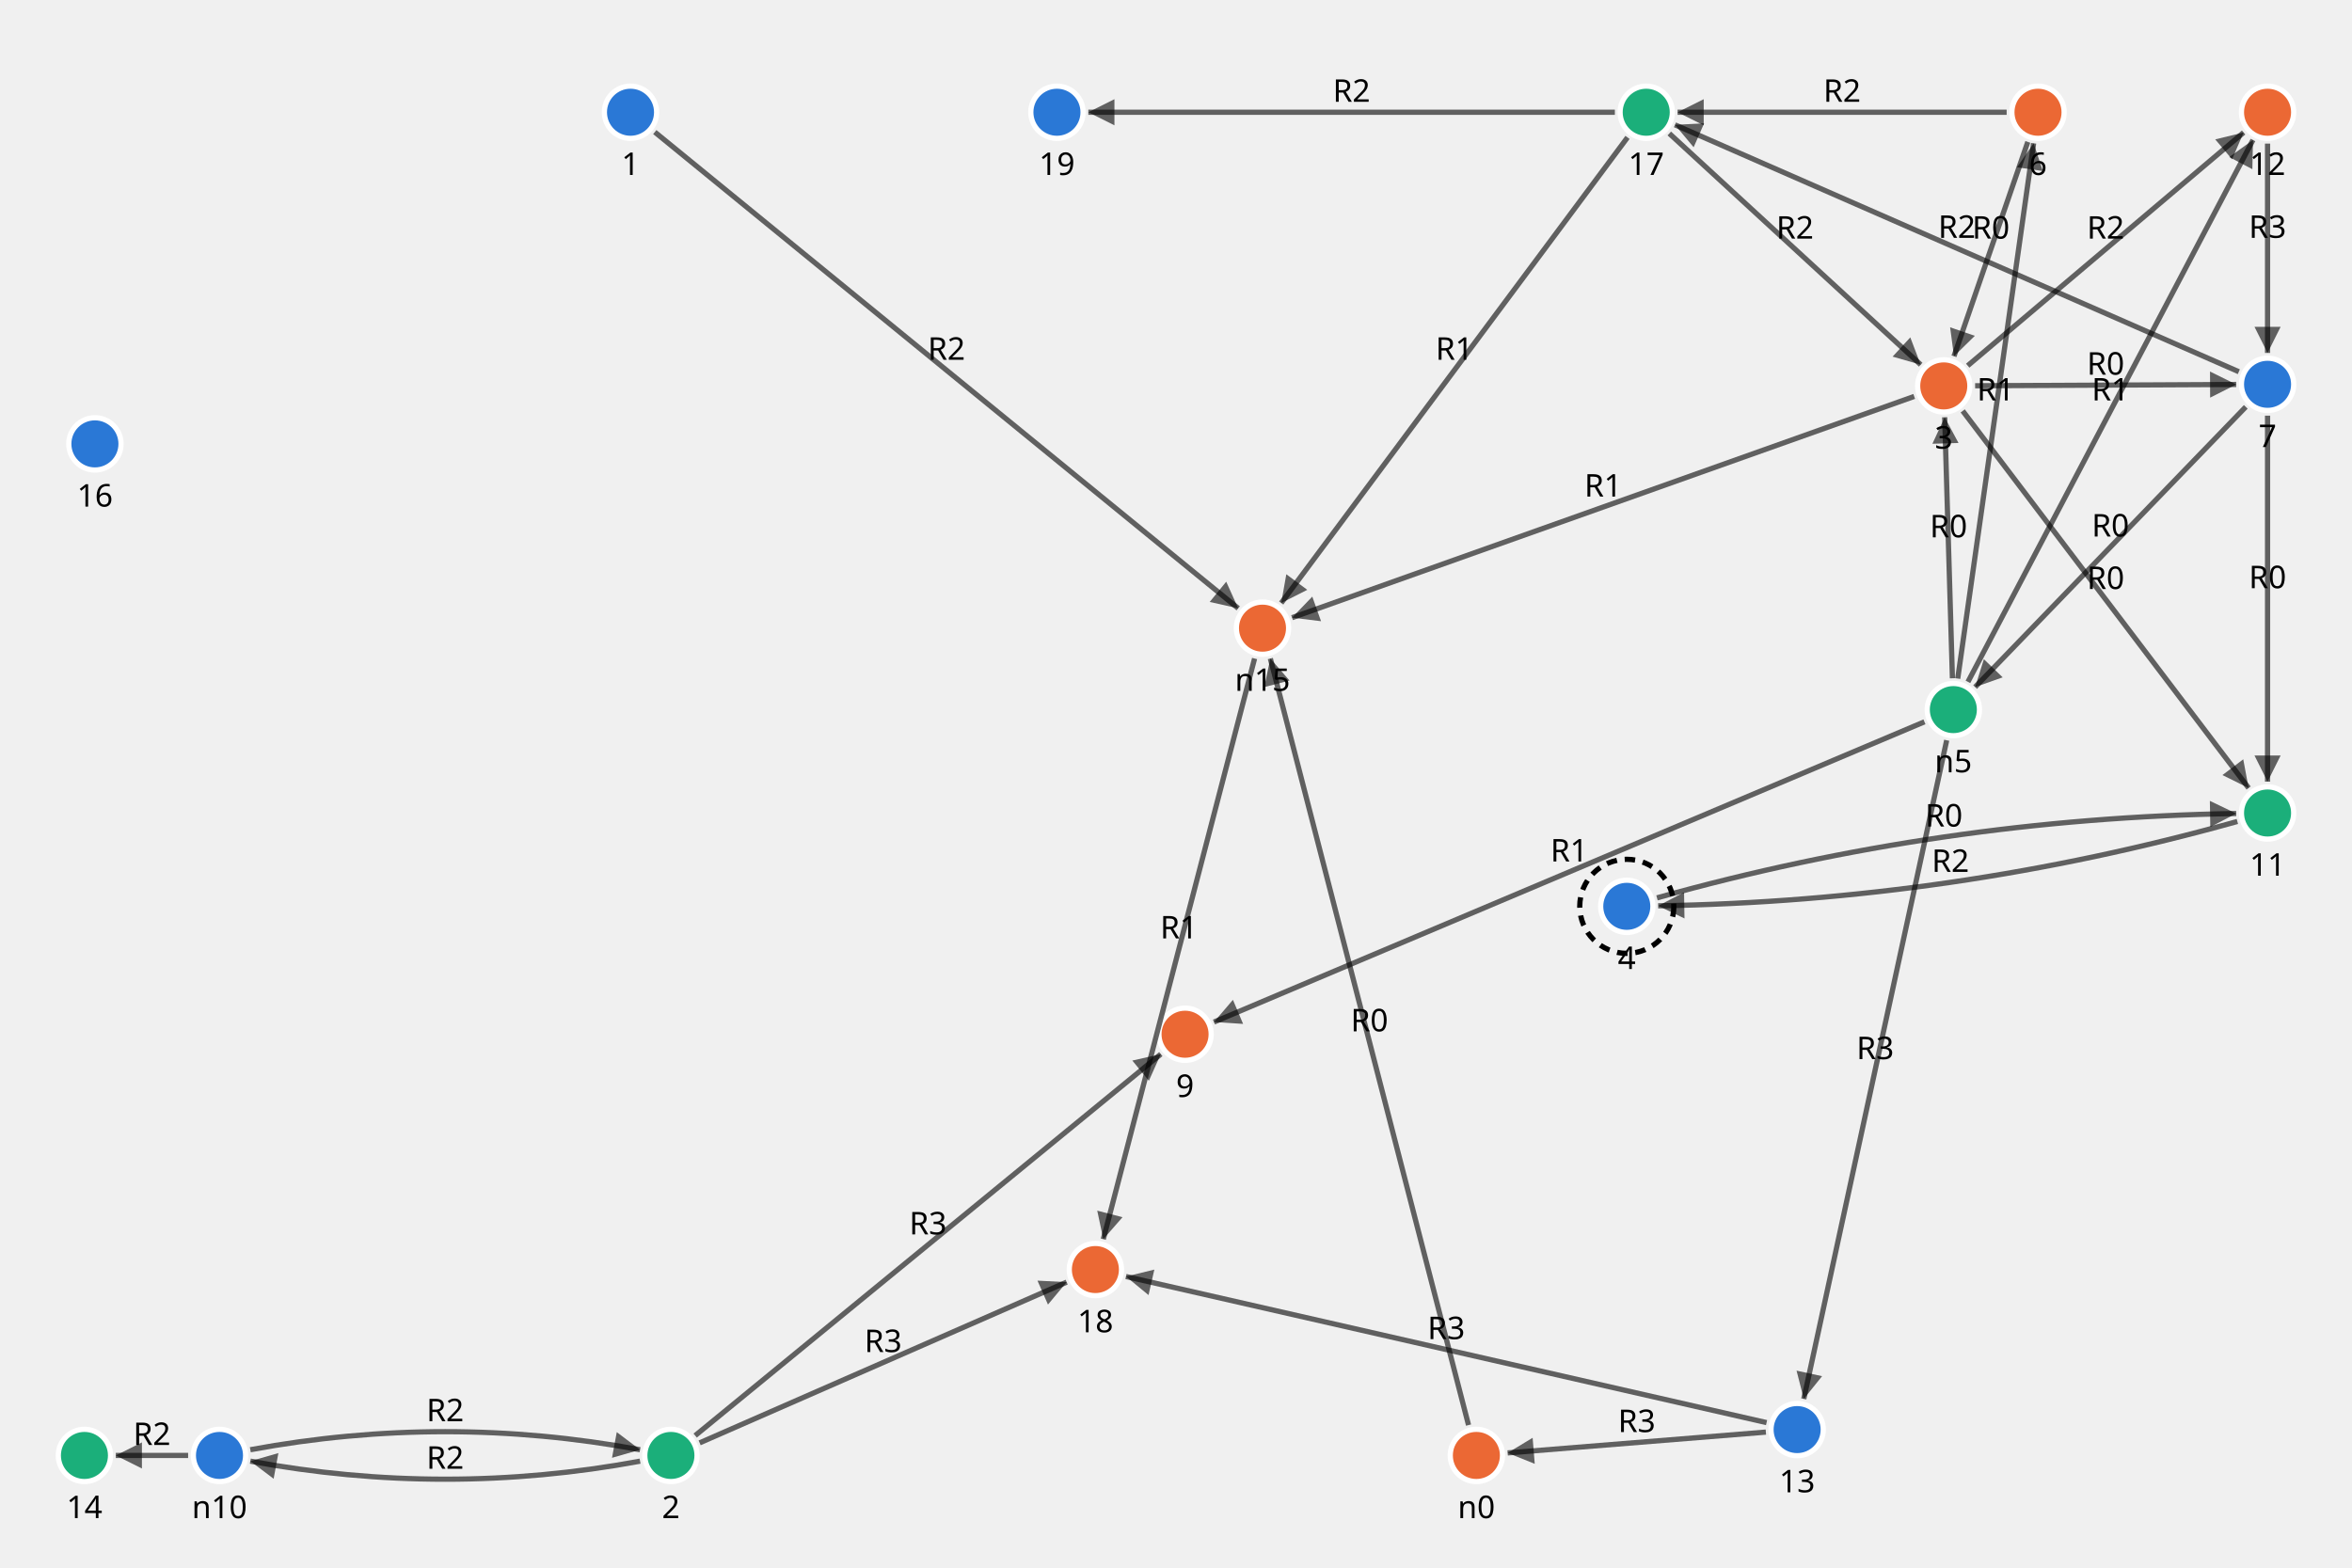
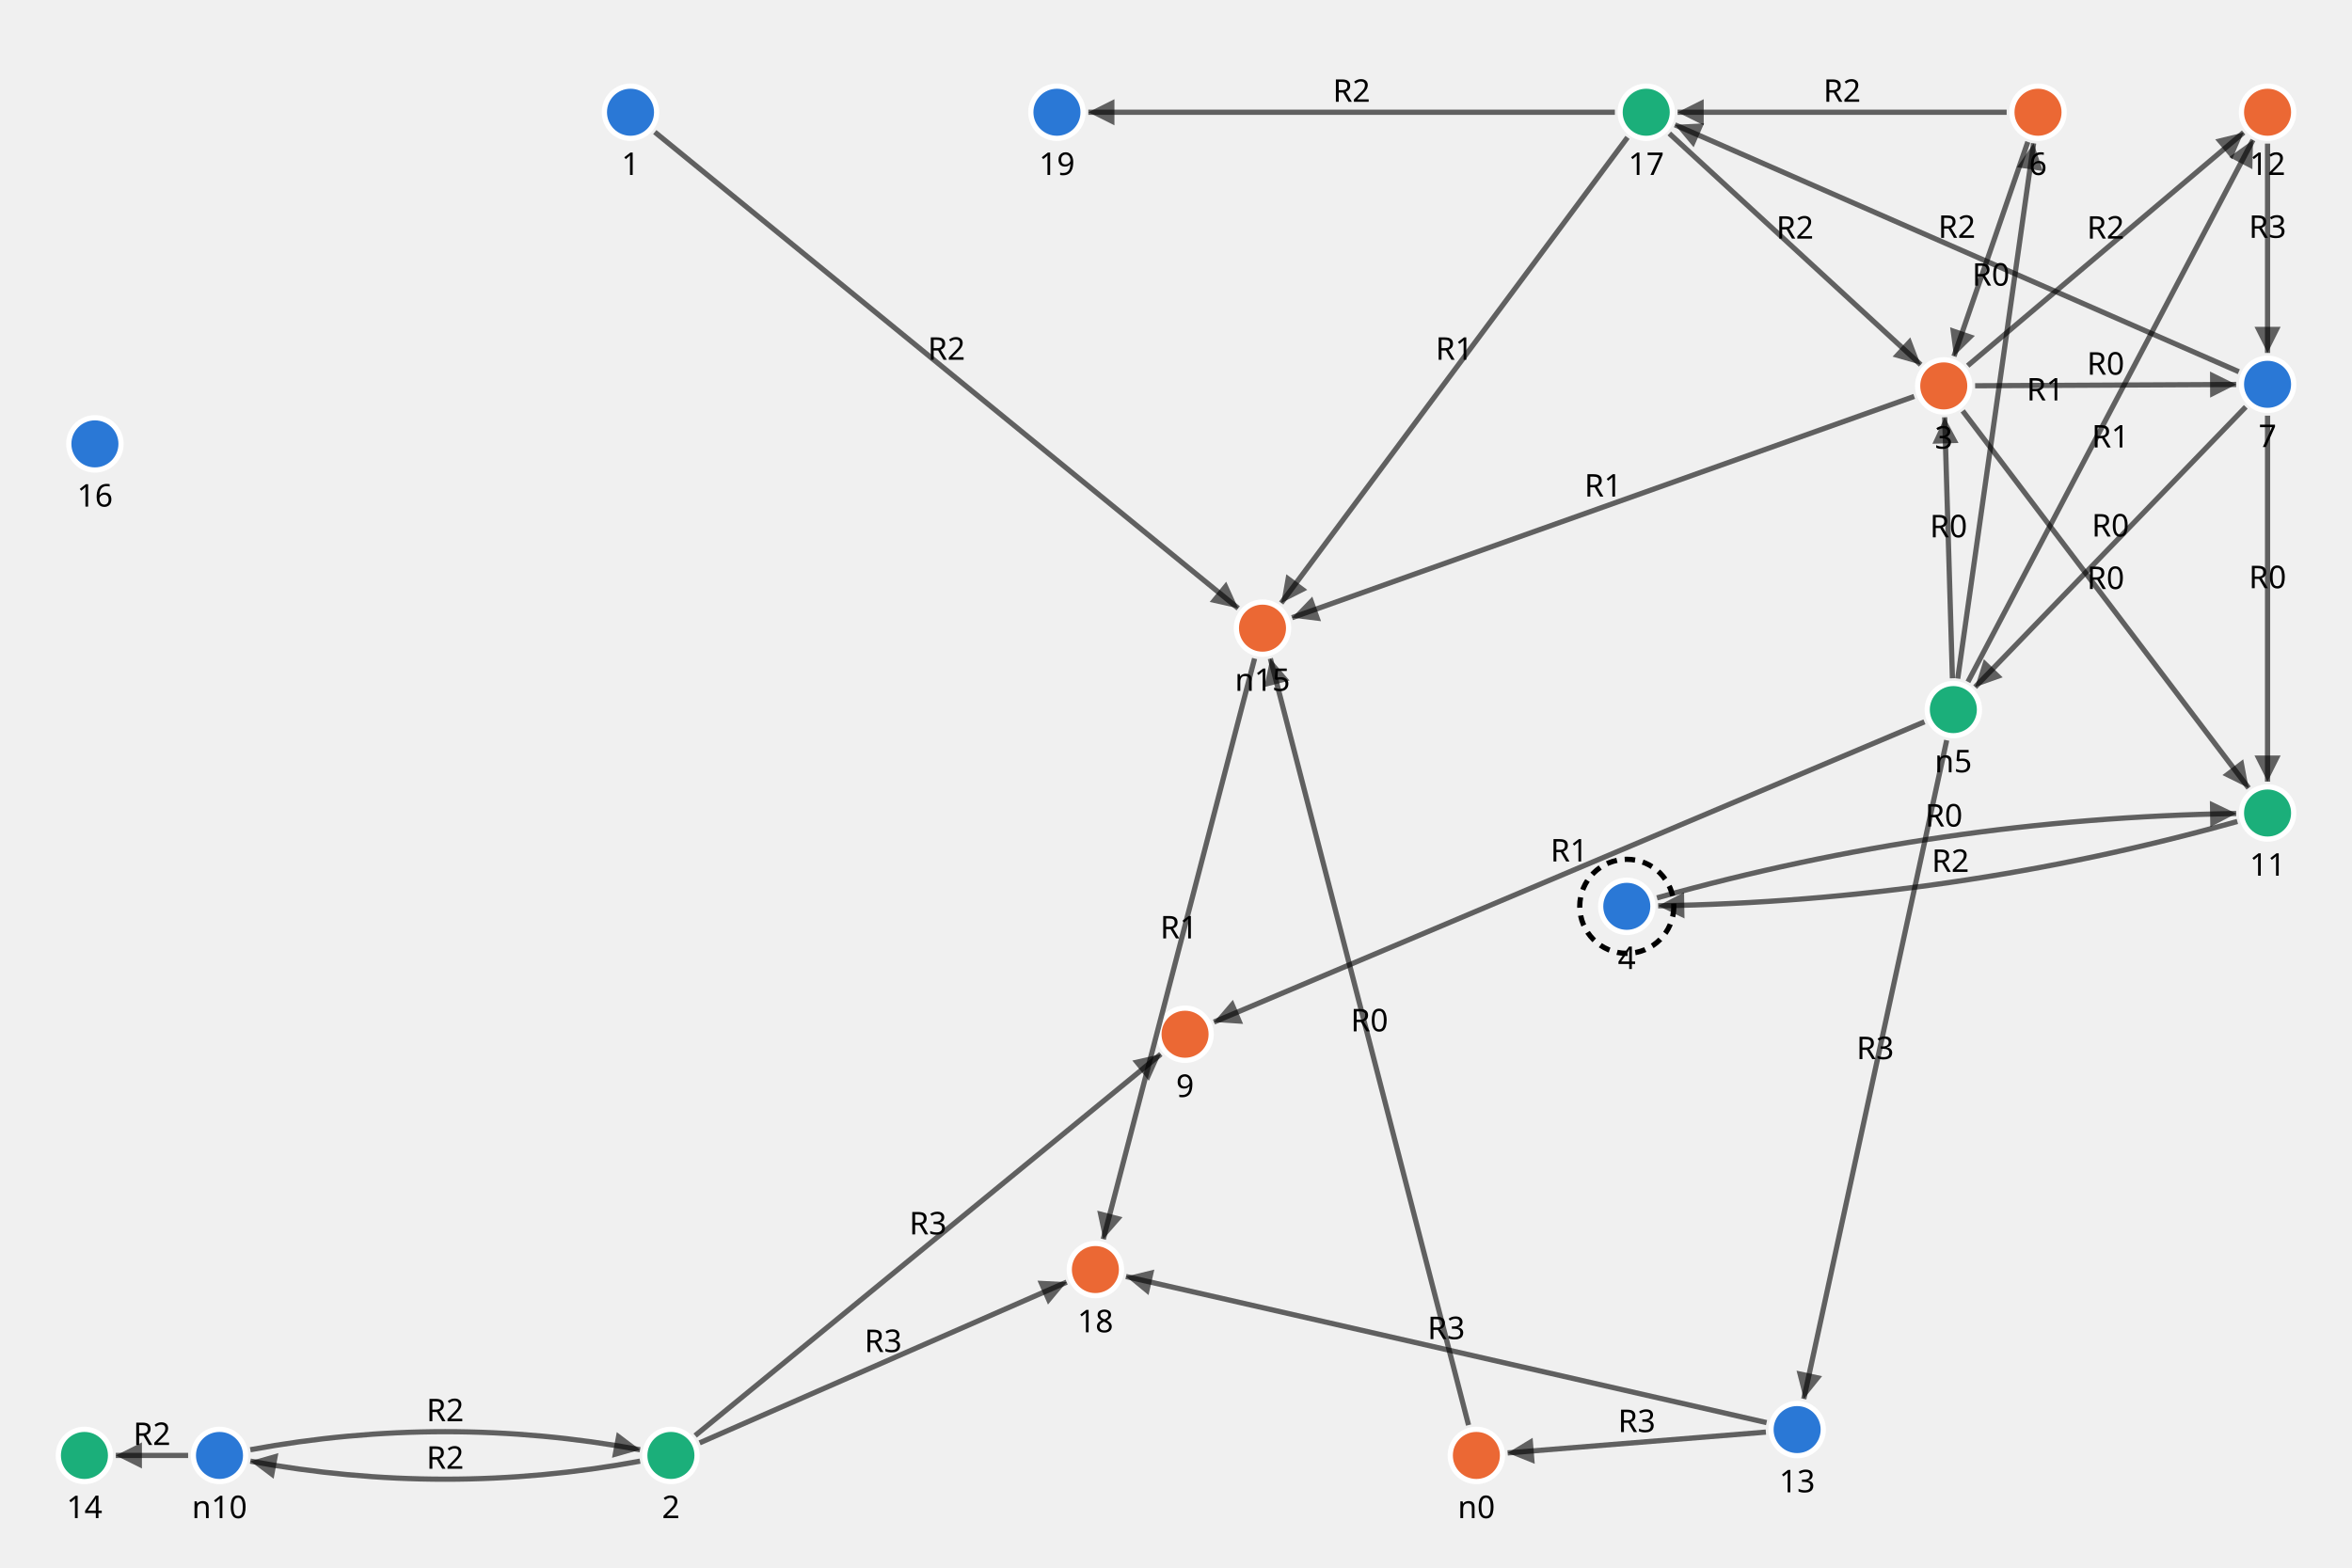
<svg xmlns="http://www.w3.org/2000/svg" class="igr-svg" width="900" height="600" viewBox="0 0 900 600" role="graphics-document" aria-roledescription="graph" aria-labelledby="igr-title" aria-describedby="igr-desc" data-igr-svg="igr-svg/1" data-igr-artifact="13c7a5321b776520bb716735da598a200f98e3383667939590ecb1475f7b6f77" data-igr-scene="b512e859cc4cd339d72509c5e87ec8edb6c4bccb5deed51c7576e5f2c4214059" data-igr-layout="059c9f3ea1769fb7ea6e8723afffb125ae4793cf05ae8cf14245851cb0dbf81f">
  <style>
.igr-svg{font:12px sans-serif}
.igr-shape{stroke:#fff;stroke-width:2}
.igr-k0 .igr-shape{fill:#2a78d6}
.igr-k1 .igr-shape{fill:#eb6834}
.igr-k2 .igr-shape{fill:#1baf7a}
.igr-k3 .igr-shape{fill:#eda100}
.igr-k4 .igr-shape{fill:#e87ba4}
.igr-k5 .igr-shape{fill:#008300}
.igr-k6 .igr-shape{fill:#4a3aa7}
.igr-k7 .igr-shape{fill:#e34948}
.igr-kx .igr-shape{fill:#7a7975}
.igr-line{fill:none;stroke:currentColor;stroke-opacity:.6;stroke-width:2}
.igr-pick{fill:none;stroke:transparent;stroke-width:10;pointer-events:stroke}
.igr-arrow{fill:currentColor;fill-opacity:.6}
.igr-ring-sel{fill:none;stroke:currentColor;stroke-width:3}
.igr-ring-foc{fill:none;stroke:currentColor;stroke-width:2;stroke-dasharray:4 3}
.igr-halo-sel{fill:none;stroke:currentColor;stroke-width:6;stroke-opacity:.35}
.igr-halo-foc{fill:none;stroke:currentColor;stroke-width:10;stroke-opacity:.25;stroke-dasharray:6 4}
.igr-label,.igr-elabel{fill:currentColor;unicode-bidi:isolate;pointer-events:none}
</style>
  <defs>
    <marker id="igr-arrow" viewBox="0 0 10 10" refX="10" refY="5" markerWidth="10" markerHeight="10" markerUnits="userSpaceOnUse" orient="auto">
      <path class="igr-arrow" d="M 0 0 L 10 5 L 0 10 z" />
    </marker>
  </defs>
  <g class="igr-nodes">
    <g id="igr-n-7b226964223a22693a31222c2274797065223a22636f6d70616e79227d" class="igr-node igr-k0" role="graphics-symbol" aria-roledescription="node" aria-label="company 1" tabindex="-1">
      <circle class="igr-shape" cx="241.265" cy="42.96" r="10" />
      <text class="igr-label" x="241.265" y="66.96" text-anchor="middle">1</text>
    </g>
    <g id="igr-n-7b226964223a22693a34222c2274797065223a22636f6d70616e79227d" class="igr-node igr-k0 igr-focused" role="graphics-symbol" aria-roledescription="node" aria-label="company 4" tabindex="0">
      <circle class="igr-ring-foc" cx="622.495" cy="346.878" r="18" />
      <circle class="igr-shape" cx="622.495" cy="346.878" r="10" />
      <text class="igr-label" x="622.495" y="370.878" text-anchor="middle">4</text>
    </g>
    <g id="igr-n-7b226964223a22693a37222c2274797065223a22636f6d70616e79227d" class="igr-node igr-k0" role="graphics-symbol" aria-roledescription="node" aria-label="company 7" tabindex="-1">
      <circle class="igr-shape" cx="867.69" cy="147.085" r="10" />
      <text class="igr-label" x="867.69" y="171.085" text-anchor="middle">7</text>
    </g>
    <g id="igr-n-7b226964223a22693a3133222c2274797065223a22636f6d70616e79227d" class="igr-node igr-k0" role="graphics-symbol" aria-roledescription="node" aria-label="company 13" tabindex="-1">
      <circle class="igr-shape" cx="687.678" cy="547.142" r="10" />
      <text class="igr-label" x="687.678" y="571.142" text-anchor="middle">13</text>
    </g>
    <g id="igr-n-7b226964223a22693a3136222c2274797065223a22636f6d70616e79227d" class="igr-node igr-k0" role="graphics-symbol" aria-roledescription="node" aria-label="company 16" tabindex="-1">
      <circle class="igr-shape" cx="36.32" cy="169.887" r="10" />
      <text class="igr-label" x="36.32" y="193.887" text-anchor="middle">16</text>
    </g>
    <g id="igr-n-7b226964223a22693a3139222c2274797065223a22636f6d70616e79227d" class="igr-node igr-k0" role="graphics-symbol" aria-roledescription="node" aria-label="company 19" tabindex="-1">
      <circle class="igr-shape" cx="404.442" cy="42.96" r="10" />
      <text class="igr-label" x="404.442" y="66.96" text-anchor="middle">19</text>
    </g>
    <g id="igr-n-7b226964223a22733a6e3130222c2274797065223a22636f6d70616e79227d" class="igr-node igr-k0" role="graphics-symbol" aria-roledescription="node" aria-label="company n10" tabindex="-1">
      <circle class="igr-shape" cx="83.988" cy="557.04" r="10" />
      <text class="igr-label" x="83.988" y="581.04" text-anchor="middle">n10</text>
    </g>
    <g id="igr-n-7b226964223a22693a33222c2274797065223a22706572736f6e227d" class="igr-node igr-k1" role="graphics-symbol" aria-roledescription="node" aria-label="person 3" tabindex="-1">
      <circle class="igr-shape" cx="743.786" cy="147.702" r="10" />
      <text class="igr-label" x="743.786" y="171.702" text-anchor="middle">3</text>
    </g>
    <g id="igr-n-7b226964223a22693a36222c2274797065223a22706572736f6e227d" class="igr-node igr-k1" role="graphics-symbol" aria-roledescription="node" aria-label="person 6" tabindex="-1">
      <circle class="igr-shape" cx="779.85" cy="42.96" r="10" />
      <text class="igr-label" x="779.85" y="66.96" text-anchor="middle">6</text>
    </g>
    <g id="igr-n-7b226964223a22693a39222c2274797065223a22706572736f6e227d" class="igr-node igr-k1" role="graphics-symbol" aria-roledescription="node" aria-label="person 9" tabindex="-1">
      <circle class="igr-shape" cx="453.468" cy="395.832" r="10" />
      <text class="igr-label" x="453.468" y="419.832" text-anchor="middle">9</text>
    </g>
    <g id="igr-n-7b226964223a22693a3132222c2274797065223a22706572736f6e227d" class="igr-node igr-k1" role="graphics-symbol" aria-roledescription="node" aria-label="person 12" tabindex="-1">
      <circle class="igr-shape" cx="867.69" cy="42.96" r="10" />
      <text class="igr-label" x="867.69" y="66.96" text-anchor="middle">12</text>
    </g>
    <g id="igr-n-7b226964223a22693a3138222c2274797065223a22706572736f6e227d" class="igr-node igr-k1" role="graphics-symbol" aria-roledescription="node" aria-label="person 18" tabindex="-1">
      <circle class="igr-shape" cx="419.154" cy="485.893" r="10" />
      <text class="igr-label" x="419.154" y="509.893" text-anchor="middle">18</text>
    </g>
    <g id="igr-n-7b226964223a22733a6e30222c2274797065223a22706572736f6e227d" class="igr-node igr-k1" role="graphics-symbol" aria-roledescription="node" aria-label="person n0" tabindex="-1">
      <circle class="igr-shape" cx="564.942" cy="557.04" r="10" />
      <text class="igr-label" x="564.942" y="581.04" text-anchor="middle">n0</text>
    </g>
    <g id="igr-n-7b226964223a22733a6e3135222c2274797065223a22706572736f6e227d" class="igr-node igr-k1" role="graphics-symbol" aria-roledescription="node" aria-label="person n15" tabindex="-1">
      <circle class="igr-shape" cx="483.098" cy="240.419" r="10" />
      <text class="igr-label" x="483.098" y="264.419" text-anchor="middle">n15</text>
    </g>
    <g id="igr-n-7b226964223a22693a32222c2274797065223a2270726f6a656374227d" class="igr-node igr-k2" role="graphics-symbol" aria-roledescription="node" aria-label="project 2" tabindex="-1">
      <circle class="igr-shape" cx="256.729" cy="557.04" r="10" />
      <text class="igr-label" x="256.729" y="581.04" text-anchor="middle">2</text>
    </g>
    <g id="igr-n-7b226964223a22693a3131222c2274797065223a2270726f6a656374227d" class="igr-node igr-k2" role="graphics-symbol" aria-roledescription="node" aria-label="project 11" tabindex="-1">
      <circle class="igr-shape" cx="867.69" cy="311.159" r="10" />
      <text class="igr-label" x="867.69" y="335.159" text-anchor="middle">11</text>
    </g>
    <g id="igr-n-7b226964223a22693a3134222c2274797065223a2270726f6a656374227d" class="igr-node igr-k2" role="graphics-symbol" aria-roledescription="node" aria-label="project 14" tabindex="-1">
      <circle class="igr-shape" cx="32.31" cy="557.04" r="10" />
      <text class="igr-label" x="32.31" y="581.04" text-anchor="middle">14</text>
    </g>
    <g id="igr-n-7b226964223a22693a3137222c2274797065223a2270726f6a656374227d" class="igr-node igr-k2" role="graphics-symbol" aria-roledescription="node" aria-label="project 17" tabindex="-1">
      <circle class="igr-shape" cx="629.933" cy="42.96" r="10" />
      <text class="igr-label" x="629.933" y="66.96" text-anchor="middle">17</text>
    </g>
    <g id="igr-n-7b226964223a22733a6e35222c2274797065223a2270726f6a656374227d" class="igr-node igr-k2" role="graphics-symbol" aria-roledescription="node" aria-label="project n5" tabindex="-1">
      <circle class="igr-shape" cx="747.453" cy="271.587" r="10" />
      <text class="igr-label" x="747.453" y="295.587" text-anchor="middle">n5</text>
    </g>
  </g>
  <g class="igr-edges">
    <g id="igr-e-7b226f7264223a2230222c2272656c223a225232222c22737263223a7b226964223a22693a31222c2274797065223a22636f6d70616e79227d2c22746774223a7b226964223a22733a6e3135222c2274797065223a22706572736f6e227d7d" class="igr-edge" role="graphics-symbol" aria-roledescription="edge" aria-label="R2" tabindex="-1">
      <path class="igr-line" d="M 250.56 50.55 L 473.803 232.83" marker-end="url(#igr-arrow)" />
      <path class="igr-pick" d="M 250.56 50.55 L 473.803 232.83" />
      <text class="igr-elabel" x="362.182" y="137.69" text-anchor="middle">R2</text>
    </g>
    <g id="igr-e-7b226f7264223a2230222c2272656c223a225230222c22737263223a7b226964223a22693a34222c2274797065223a22636f6d70616e79227d2c22746774223a7b226964223a22693a3131222c2274797065223a2270726f6a656374227d7d" class="igr-edge" role="graphics-symbol" aria-roledescription="edge" aria-label="R0" tabindex="-1">
      <path class="igr-line" d="M 634.051 343.641 Q 742.786 313.185 855.692 311.353" marker-end="url(#igr-arrow)" />
      <path class="igr-pick" d="M 634.051 343.641 Q 742.786 313.185 855.692 311.353" />
      <text class="igr-elabel" x="743.829" y="316.341" text-anchor="middle">R0</text>
    </g>
    <g id="igr-e-7b226f7264223a2230222c2272656c223a225230222c22737263223a7b226964223a22693a37222c2274797065223a22636f6d70616e79227d2c22746774223a7b226964223a22693a3131222c2274797065223a2270726f6a656374227d7d" class="igr-edge" role="graphics-symbol" aria-roledescription="edge" aria-label="R0" tabindex="-1">
      <path class="igr-line" d="M 867.69 159.085 L 867.69 299.159" marker-end="url(#igr-arrow)" />
      <path class="igr-pick" d="M 867.69 159.085 L 867.69 299.159" />
      <text class="igr-elabel" x="867.69" y="225.122" text-anchor="middle">R0</text>
    </g>
    <g id="igr-e-7b226f7264223a2230222c2272656c223a225230222c22737263223a7b226964223a22693a37222c2274797065223a22636f6d70616e79227d2c22746774223a7b226964223a22733a6e35222c2274797065223a2270726f6a656374227d7d" class="igr-edge" role="graphics-symbol" aria-roledescription="edge" aria-label="R0" tabindex="-1">
      <path class="igr-line" d="M 859.354 155.717 L 755.789 262.956" marker-end="url(#igr-arrow)" />
      <path class="igr-pick" d="M 859.354 155.717 L 755.789 262.956" />
      <text class="igr-elabel" x="807.572" y="205.336" text-anchor="middle">R0</text>
    </g>
    <g id="igr-e-7b226f7264223a2230222c2272656c223a225232222c22737263223a7b226964223a22693a37222c2274797065223a22636f6d70616e79227d2c22746774223a7b226964223a22693a3137222c2274797065223a2270726f6a656374227d7d" class="igr-edge" role="graphics-symbol" aria-roledescription="edge" aria-label="R2" tabindex="-1">
      <path class="igr-line" d="M 856.698 142.271 L 640.925 47.774" marker-end="url(#igr-arrow)" />
      <path class="igr-pick" d="M 856.698 142.271 L 640.925 47.774" />
      <text class="igr-elabel" x="748.812" y="91.022" text-anchor="middle">R2</text>
    </g>
    <g id="igr-e-7b226f7264223a2230222c2272656c223a225233222c22737263223a7b226964223a22693a3133222c2274797065223a22636f6d70616e79227d2c22746774223a7b226964223a22693a3138222c2274797065223a22706572736f6e227d7d" class="igr-edge" role="graphics-symbol" aria-roledescription="edge" aria-label="R3" tabindex="-1">
      <path class="igr-line" d="M 675.979 544.473 L 430.854 488.562" marker-end="url(#igr-arrow)" />
      <path class="igr-pick" d="M 675.979 544.473 L 430.854 488.562" />
      <text class="igr-elabel" x="553.416" y="512.518" text-anchor="middle">R3</text>
    </g>
    <g id="igr-e-7b226f7264223a2230222c2272656c223a225233222c22737263223a7b226964223a22693a3133222c2274797065223a22636f6d70616e79227d2c22746774223a7b226964223a22733a6e30222c2274797065223a22706572736f6e227d7d" class="igr-edge" role="graphics-symbol" aria-roledescription="edge" aria-label="R3" tabindex="-1">
      <path class="igr-line" d="M 675.717 548.106 L 576.903 556.075" marker-end="url(#igr-arrow)" />
      <path class="igr-pick" d="M 675.717 548.106 L 576.903 556.075" />
      <text class="igr-elabel" x="626.31" y="548.091" text-anchor="middle">R3</text>
    </g>
    <g id="igr-e-7b226f7264223a2230222c2272656c223a225232222c22737263223a7b226964223a22733a6e3130222c2274797065223a22636f6d70616e79227d2c22746774223a7b226964223a22693a32222c2274797065223a2270726f6a656374227d7d" class="igr-edge" role="graphics-symbol" aria-roledescription="edge" aria-label="R2" tabindex="-1">
      <path class="igr-line" d="M 95.787 554.854 Q 170.359 541.04 244.93 554.854" marker-end="url(#igr-arrow)" />
      <path class="igr-pick" d="M 95.787 554.854 Q 170.359 541.04 244.93 554.854" />
      <text class="igr-elabel" x="170.359" y="543.947" text-anchor="middle">R2</text>
    </g>
    <g id="igr-e-7b226f7264223a2230222c2272656c223a225232222c22737263223a7b226964223a22733a6e3130222c2274797065223a22636f6d70616e79227d2c22746774223a7b226964223a22693a3134222c2274797065223a2270726f6a656374227d7d" class="igr-edge" role="graphics-symbol" aria-roledescription="edge" aria-label="R2" tabindex="-1">
      <path class="igr-line" d="M 71.988 557.04 L 44.31 557.04" marker-end="url(#igr-arrow)" />
      <path class="igr-pick" d="M 71.988 557.04 L 44.31 557.04" />
      <text class="igr-elabel" x="58.149" y="553.04" text-anchor="middle">R2</text>
    </g>
    <g id="igr-e-7b226f7264223a2230222c2272656c223a225230222c22737263223a7b226964223a22693a33222c2274797065223a22706572736f6e227d2c22746774223a7b226964223a22693a37222c2274797065223a22636f6d70616e79227d7d" class="igr-edge" role="graphics-symbol" aria-roledescription="edge" aria-label="R0" tabindex="-1">
      <path class="igr-line" d="M 755.786 147.642 L 855.69 147.145" marker-end="url(#igr-arrow)" />
      <path class="igr-pick" d="M 755.786 147.642 L 855.69 147.145" />
      <text class="igr-elabel" x="805.738" y="143.393" text-anchor="middle">R0</text>
    </g>
    <g id="igr-e-7b226f7264223a2230222c2272656c223a225230222c22737263223a7b226964223a22693a33222c2274797065223a22706572736f6e227d2c22746774223a7b226964223a22693a3131222c2274797065223a2270726f6a656374227d7d" class="igr-edge" role="graphics-symbol" aria-roledescription="edge" aria-label="R0" tabindex="-1">
      <path class="igr-line" d="M 751.035 157.265 L 860.441 301.596" marker-end="url(#igr-arrow)" />
      <path class="igr-pick" d="M 751.035 157.265 L 860.441 301.596" />
      <text class="igr-elabel" x="805.738" y="225.43" text-anchor="middle">R0</text>
    </g>
    <g id="igr-e-7b226f7264223a2230222c2272656c223a225231222c22737263223a7b226964223a22693a33222c2274797065223a22706572736f6e227d2c22746774223a7b226964223a22733a6e3135222c2274797065223a22706572736f6e227d7d" class="igr-edge" role="graphics-symbol" aria-roledescription="edge" aria-label="R1" tabindex="-1">
      <path class="igr-line" d="M 732.48 151.723 L 494.404 236.398" marker-end="url(#igr-arrow)" />
      <path class="igr-pick" d="M 732.48 151.723 L 494.404 236.398" />
      <text class="igr-elabel" x="613.442" y="190.06" text-anchor="middle">R1</text>
    </g>
    <g id="igr-e-7b226f7264223a2230222c2272656c223a225232222c22737263223a7b226964223a22693a33222c2274797065223a22706572736f6e227d2c22746774223a7b226964223a22693a3132222c2274797065223a22706572736f6e227d7d" class="igr-edge" role="graphics-symbol" aria-roledescription="edge" aria-label="R2" tabindex="-1">
      <path class="igr-line" d="M 752.95 139.955 L 858.526 50.707" marker-end="url(#igr-arrow)" />
      <path class="igr-pick" d="M 752.95 139.955 L 858.526 50.707" />
      <text class="igr-elabel" x="805.738" y="91.331" text-anchor="middle">R2</text>
    </g>
    <g id="igr-e-7b226f7264223a2230222c2272656c223a225230222c22737263223a7b226964223a22693a36222c2274797065223a22706572736f6e227d2c22746774223a7b226964223a22693a33222c2274797065223a22706572736f6e227d7d" class="igr-edge" role="graphics-symbol" aria-roledescription="edge" aria-label="R0" tabindex="-1">
      <path class="igr-line" d="M 775.943 54.306 L 747.693 136.355" marker-end="url(#igr-arrow)" />
      <path class="igr-pick" d="M 775.943 54.306 L 747.693 136.355" />
-       <text class="igr-elabel" x="761.818" y="91.331" text-anchor="middle">R0</text>
+       <text class="igr-elabel" x="761.818" y="109.331" text-anchor="middle">R0</text>
    </g>
    <g id="igr-e-7b226f7264223a2230222c2272656c223a225232222c22737263223a7b226964223a22693a36222c2274797065223a22706572736f6e227d2c22746774223a7b226964223a22693a3137222c2274797065223a2270726f6a656374227d7d" class="igr-edge" role="graphics-symbol" aria-roledescription="edge" aria-label="R2" tabindex="-1">
      <path class="igr-line" d="M 767.85 42.96 L 641.933 42.96" marker-end="url(#igr-arrow)" />
      <path class="igr-pick" d="M 767.85 42.96 L 641.933 42.96" />
      <text class="igr-elabel" x="704.892" y="38.96" text-anchor="middle">R2</text>
    </g>
    <g id="igr-e-7b226f7264223a2230222c2272656c223a225233222c22737263223a7b226964223a22693a3132222c2274797065223a22706572736f6e227d2c22746774223a7b226964223a22693a37222c2274797065223a22636f6d70616e79227d7d" class="igr-edge" role="graphics-symbol" aria-roledescription="edge" aria-label="R3" tabindex="-1">
      <path class="igr-line" d="M 867.69 54.96 L 867.69 135.085" marker-end="url(#igr-arrow)" />
      <path class="igr-pick" d="M 867.69 54.96 L 867.69 135.085" />
      <text class="igr-elabel" x="867.69" y="91.022" text-anchor="middle">R3</text>
    </g>
    <g id="igr-e-7b226f7264223a2230222c2272656c223a225230222c22737263223a7b226964223a22733a6e30222c2274797065223a22706572736f6e227d2c22746774223a7b226964223a22733a6e3135222c2274797065223a22706572736f6e227d7d" class="igr-edge" role="graphics-symbol" aria-roledescription="edge" aria-label="R0" tabindex="-1">
      <path class="igr-line" d="M 561.939 545.422 L 486.101 252.037" marker-end="url(#igr-arrow)" />
      <path class="igr-pick" d="M 561.939 545.422 L 486.101 252.037" />
      <text class="igr-elabel" x="524.02" y="394.73" text-anchor="middle">R0</text>
    </g>
    <g id="igr-e-7b226f7264223a2230222c2272656c223a225231222c22737263223a7b226964223a22733a6e3135222c2274797065223a22706572736f6e227d2c22746774223a7b226964223a22693a3138222c2274797065223a22706572736f6e227d7d" class="igr-edge" role="graphics-symbol" aria-roledescription="edge" aria-label="R1" tabindex="-1">
      <path class="igr-line" d="M 480.073 252.032 L 422.179 474.281" marker-end="url(#igr-arrow)" />
      <path class="igr-pick" d="M 480.073 252.032 L 422.179 474.281" />
      <text class="igr-elabel" x="451.126" y="359.156" text-anchor="middle">R1</text>
    </g>
    <g id="igr-e-7b226f7264223a2230222c2272656c223a225232222c22737263223a7b226964223a22693a32222c2274797065223a2270726f6a656374227d2c22746774223a7b226964223a22733a6e3130222c2274797065223a22636f6d70616e79227d7d" class="igr-edge" role="graphics-symbol" aria-roledescription="edge" aria-label="R2" tabindex="-1">
      <path class="igr-line" d="M 244.93 559.226 Q 170.359 573.04 95.787 559.226" marker-end="url(#igr-arrow)" />
      <path class="igr-pick" d="M 244.93 559.226 Q 170.359 573.04 95.787 559.226" />
      <text class="igr-elabel" x="170.359" y="562.133" text-anchor="middle">R2</text>
    </g>
    <g id="igr-e-7b226f7264223a2230222c2272656c223a225233222c22737263223a7b226964223a22693a32222c2274797065223a2270726f6a656374227d2c22746774223a7b226964223a22693a39222c2274797065223a22706572736f6e227d7d" class="igr-edge" role="graphics-symbol" aria-roledescription="edge" aria-label="R3" tabindex="-1">
      <path class="igr-line" d="M 266.011 549.434 L 444.186 403.438" marker-end="url(#igr-arrow)" />
      <path class="igr-pick" d="M 266.011 549.434 L 444.186 403.438" />
      <text class="igr-elabel" x="355.099" y="472.436" text-anchor="middle">R3</text>
    </g>
    <g id="igr-e-7b226f7264223a2230222c2272656c223a225233222c22737263223a7b226964223a22693a32222c2274797065223a2270726f6a656374227d2c22746774223a7b226964223a22693a3138222c2274797065223a22706572736f6e227d7d" class="igr-edge" role="graphics-symbol" aria-roledescription="edge" aria-label="R3" tabindex="-1">
      <path class="igr-line" d="M 267.721 552.225 L 408.162 490.708" marker-end="url(#igr-arrow)" />
      <path class="igr-pick" d="M 267.721 552.225 L 408.162 490.708" />
      <text class="igr-elabel" x="337.942" y="517.467" text-anchor="middle">R3</text>
    </g>
    <g id="igr-e-7b226f7264223a2230222c2272656c223a225232222c22737263223a7b226964223a22693a3131222c2274797065223a2270726f6a656374227d2c22746774223a7b226964223a22693a34222c2274797065223a22636f6d70616e79227d7d" class="igr-edge" role="graphics-symbol" aria-roledescription="edge" aria-label="R2" tabindex="-1">
      <path class="igr-line" d="M 856.135 314.395 Q 747.399 344.851 634.494 346.683" marker-end="url(#igr-arrow)" />
      <path class="igr-pick" d="M 856.135 314.395 Q 747.399 344.851 634.494 346.683" />
      <text class="igr-elabel" x="746.357" y="333.695" text-anchor="middle">R2</text>
    </g>
    <g id="igr-e-7b226f7264223a2230222c2272656c223a225231222c22737263223a7b226964223a22693a3137222c2274797065223a2270726f6a656374227d2c22746774223a7b226964223a22733a6e3135222c2274797065223a22706572736f6e227d7d" class="igr-edge" role="graphics-symbol" aria-roledescription="edge" aria-label="R1" tabindex="-1">
      <path class="igr-line" d="M 622.773 52.589 L 490.259 230.79" marker-end="url(#igr-arrow)" />
      <path class="igr-pick" d="M 622.773 52.589 L 490.259 230.79" />
      <text class="igr-elabel" x="556.516" y="137.69" text-anchor="middle">R1</text>
    </g>
    <g id="igr-e-7b226f7264223a2230222c2272656c223a225232222c22737263223a7b226964223a22693a3137222c2274797065223a2270726f6a656374227d2c22746774223a7b226964223a22693a3139222c2274797065223a22636f6d70616e79227d7d" class="igr-edge" role="graphics-symbol" aria-roledescription="edge" aria-label="R2" tabindex="-1">
      <path class="igr-line" d="M 617.933 42.96 L 416.442 42.96" marker-end="url(#igr-arrow)" />
      <path class="igr-pick" d="M 617.933 42.96 L 416.442 42.96" />
      <text class="igr-elabel" x="517.188" y="38.96" text-anchor="middle">R2</text>
    </g>
    <g id="igr-e-7b226f7264223a2230222c2272656c223a225232222c22737263223a7b226964223a22693a3137222c2274797065223a2270726f6a656374227d2c22746774223a7b226964223a22693a33222c2274797065223a22706572736f6e227d7d" class="igr-edge" role="graphics-symbol" aria-roledescription="edge" aria-label="R2" tabindex="-1">
      <path class="igr-line" d="M 638.765 51.085 L 734.955 139.577" marker-end="url(#igr-arrow)" />
      <path class="igr-pick" d="M 638.765 51.085 L 734.955 139.577" />
      <text class="igr-elabel" x="686.86" y="91.331" text-anchor="middle">R2</text>
    </g>
    <g id="igr-e-7b226f7264223a2230222c2272656c223a225230222c22737263223a7b226964223a22733a6e35222c2274797065223a2270726f6a656374227d2c22746774223a7b226964223a22693a33222c2274797065223a22706572736f6e227d7d" class="igr-edge" role="graphics-symbol" aria-roledescription="edge" aria-label="R0" tabindex="-1">
      <path class="igr-line" d="M 747.098 259.593 L 744.141 159.696" marker-end="url(#igr-arrow)" />
      <path class="igr-pick" d="M 747.098 259.593 L 744.141 159.696" />
      <text class="igr-elabel" x="745.62" y="205.645" text-anchor="middle">R0</text>
    </g>
    <g id="igr-e-7b226f7264223a2230222c2272656c223a225231222c22737263223a7b226964223a22733a6e35222c2274797065223a2270726f6a656374227d2c22746774223a7b226964223a22693a36222c2274797065223a22706572736f6e227d7d" class="igr-edge" role="graphics-symbol" aria-roledescription="edge" aria-label="R1" tabindex="-1">
      <path class="igr-line" d="M 749.137 259.706 L 778.166 54.841" marker-end="url(#igr-arrow)" />
      <path class="igr-pick" d="M 749.137 259.706 L 778.166 54.841" />
-       <text class="igr-elabel" x="763.651" y="153.274" text-anchor="middle">R1</text>
+       <text class="igr-elabel" x="782.651" y="153.274" text-anchor="middle">R1</text>
    </g>
    <g id="igr-e-7b226f7264223a2230222c2272656c223a225231222c22737263223a7b226964223a22733a6e35222c2274797065223a2270726f6a656374227d2c22746774223a7b226964223a22693a39222c2274797065223a22706572736f6e227d7d" class="igr-edge" role="graphics-symbol" aria-roledescription="edge" aria-label="R1" tabindex="-1">
      <path class="igr-line" d="M 736.4 276.259 L 464.521 391.161" marker-end="url(#igr-arrow)" />
      <path class="igr-pick" d="M 736.4 276.259 L 464.521 391.161" />
      <text class="igr-elabel" x="600.461" y="329.71" text-anchor="middle">R1</text>
    </g>
    <g id="igr-e-7b226f7264223a2230222c2272656c223a225231222c22737263223a7b226964223a22733a6e35222c2274797065223a2270726f6a656374227d2c22746774223a7b226964223a22693a3132222c2274797065223a22706572736f6e227d7d" class="igr-edge" role="graphics-symbol" aria-roledescription="edge" aria-label="R1" tabindex="-1">
      <path class="igr-line" d="M 753.039 260.967 L 862.104 53.581" marker-end="url(#igr-arrow)" />
      <path class="igr-pick" d="M 753.039 260.967 L 862.104 53.581" />
-       <text class="igr-elabel" x="807.572" y="153.274" text-anchor="middle">R1</text>
+       <text class="igr-elabel" x="807.572" y="171.274" text-anchor="middle">R1</text>
    </g>
    <g id="igr-e-7b226f7264223a2230222c2272656c223a225233222c22737263223a7b226964223a22733a6e35222c2274797065223a2270726f6a656374227d2c22746774223a7b226964223a22693a3133222c2274797065223a22636f6d70616e79227d7d" class="igr-edge" role="graphics-symbol" aria-roledescription="edge" aria-label="R3" tabindex="-1">
      <path class="igr-line" d="M 744.909 283.315 L 690.222 535.415" marker-end="url(#igr-arrow)" />
      <path class="igr-pick" d="M 744.909 283.315 L 690.222 535.415" />
      <text class="igr-elabel" x="717.566" y="405.365" text-anchor="middle">R3</text>
    </g>
  </g>
</svg>
